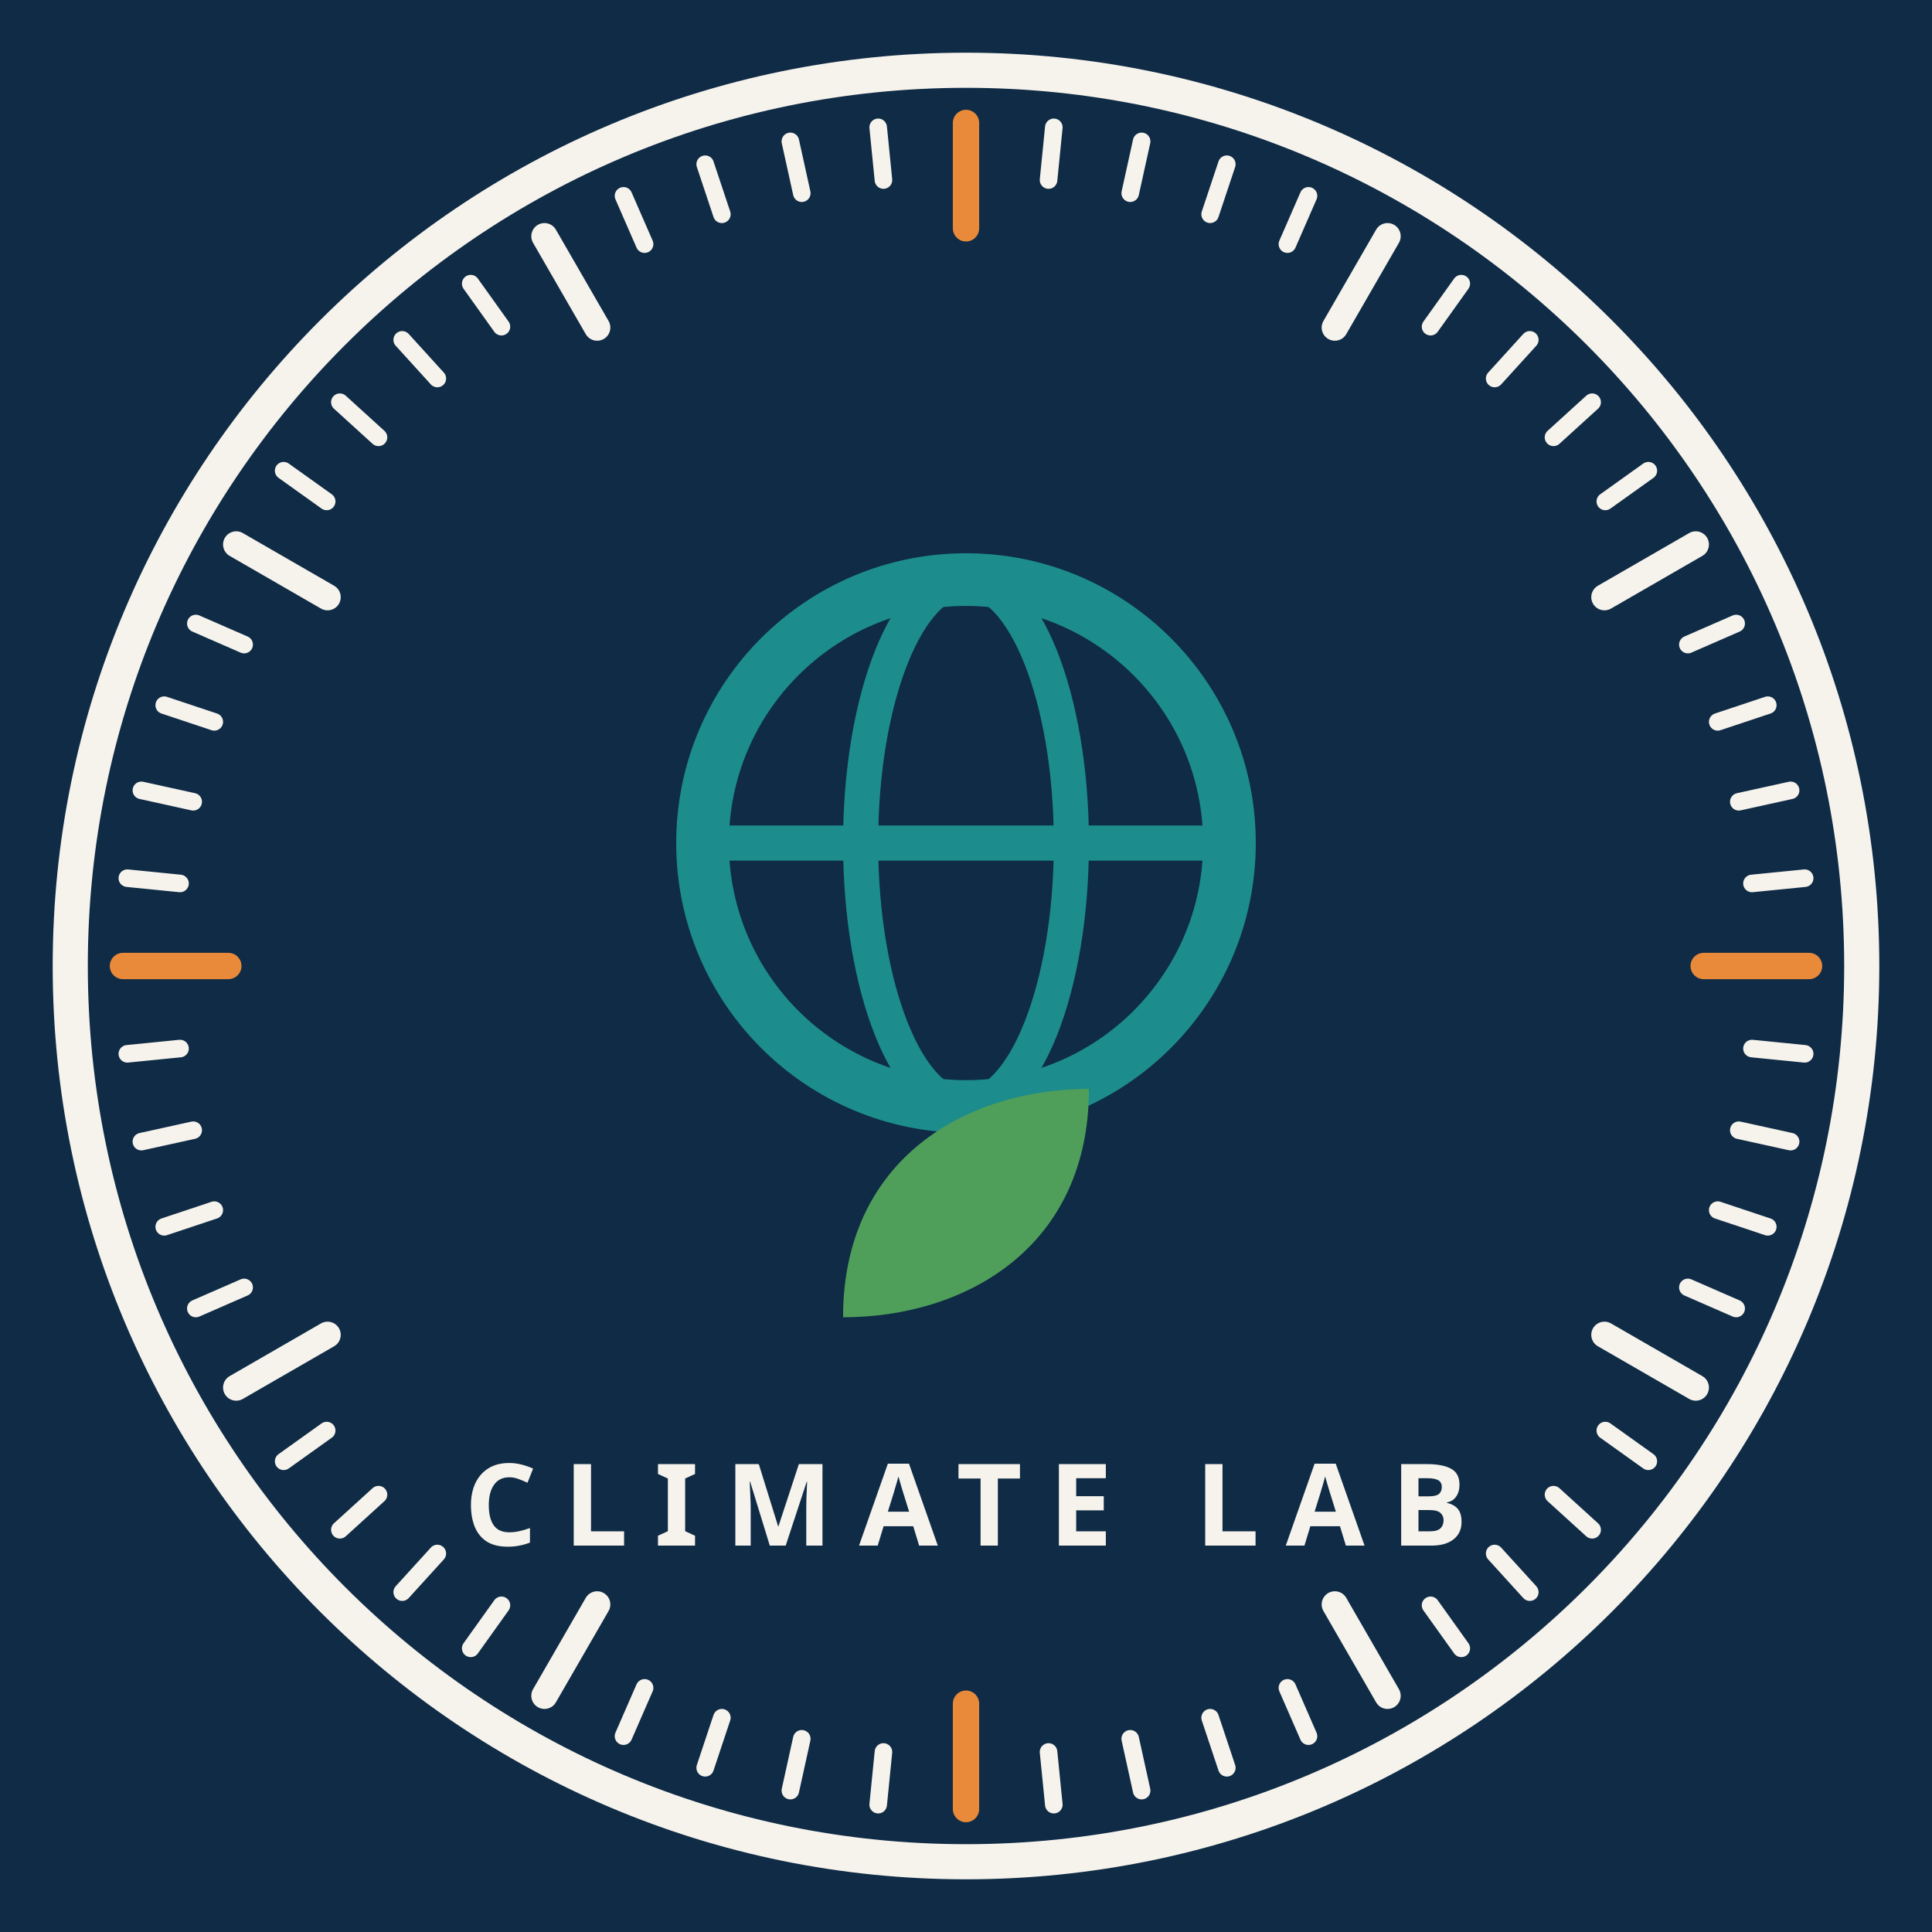
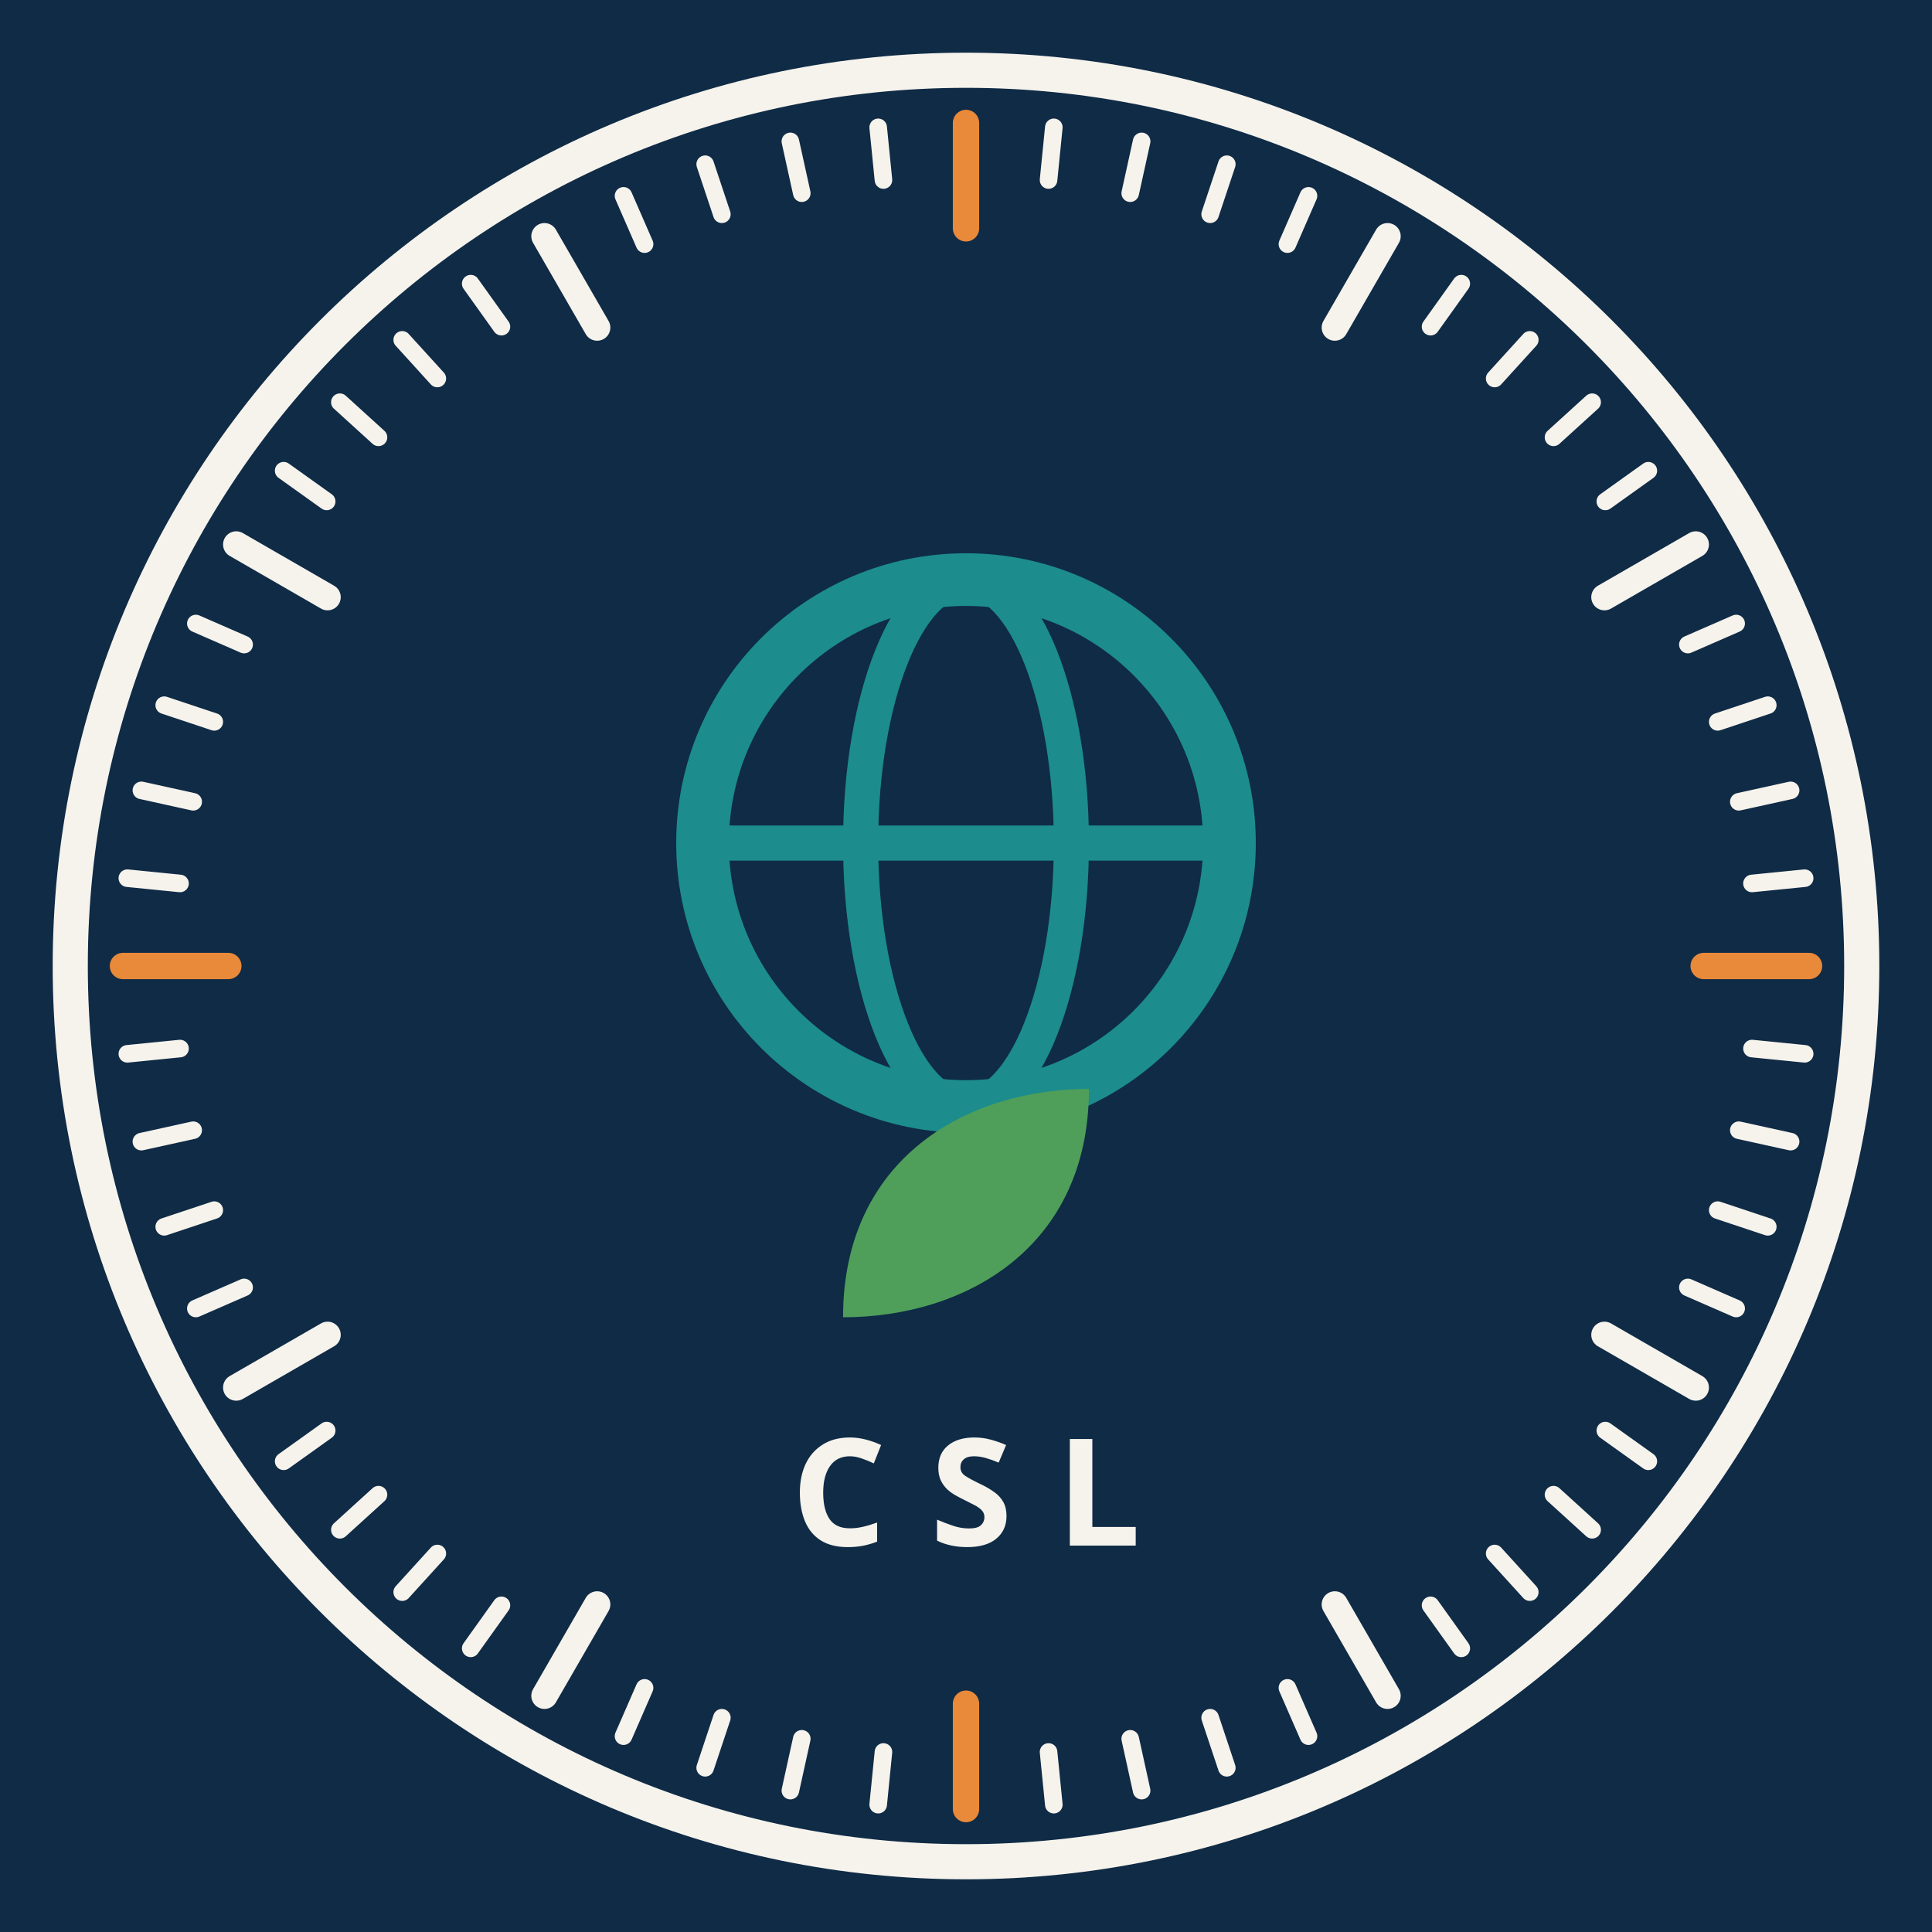
<svg xmlns="http://www.w3.org/2000/svg" width="220" height="220" viewBox="0 0 220 220">
  <rect width="220" height="220" fill="#0F2B46" />
  <circle cx="110" cy="110" r="102" fill="none" stroke="#F6F3EC" stroke-width="4" />
  <line x1="194.0" y1="110.0" x2="206.0" y2="110.0" stroke="#E9893A" stroke-width="3" stroke-linecap="round" />
  <line x1="199.5" y1="119.4" x2="205.5" y2="120.0" stroke="#F6F3EC" stroke-width="2" stroke-linecap="round" />
  <line x1="198.0" y1="128.7" x2="203.9" y2="130.0" stroke="#F6F3EC" stroke-width="2" stroke-linecap="round" />
  <line x1="195.6" y1="137.8" x2="201.3" y2="139.7" stroke="#F6F3EC" stroke-width="2" stroke-linecap="round" />
  <line x1="192.2" y1="146.6" x2="197.7" y2="149.0" stroke="#F6F3EC" stroke-width="2" stroke-linecap="round" />
  <line x1="182.7" y1="152.0" x2="193.1" y2="158.0" stroke="#F6F3EC" stroke-width="3" stroke-linecap="round" />
  <line x1="182.8" y1="162.9" x2="187.7" y2="166.4" stroke="#F6F3EC" stroke-width="2" stroke-linecap="round" />
  <line x1="176.9" y1="170.2" x2="181.3" y2="174.2" stroke="#F6F3EC" stroke-width="2" stroke-linecap="round" />
  <line x1="170.2" y1="176.9" x2="174.2" y2="181.3" stroke="#F6F3EC" stroke-width="2" stroke-linecap="round" />
  <line x1="162.9" y1="182.8" x2="166.4" y2="187.7" stroke="#F6F3EC" stroke-width="2" stroke-linecap="round" />
  <line x1="152.0" y1="182.7" x2="158.0" y2="193.1" stroke="#F6F3EC" stroke-width="3" stroke-linecap="round" />
  <line x1="146.6" y1="192.2" x2="149.0" y2="197.7" stroke="#F6F3EC" stroke-width="2" stroke-linecap="round" />
  <line x1="137.8" y1="195.6" x2="139.7" y2="201.3" stroke="#F6F3EC" stroke-width="2" stroke-linecap="round" />
  <line x1="128.7" y1="198.0" x2="130.0" y2="203.9" stroke="#F6F3EC" stroke-width="2" stroke-linecap="round" />
  <line x1="119.4" y1="199.5" x2="120.0" y2="205.5" stroke="#F6F3EC" stroke-width="2" stroke-linecap="round" />
  <line x1="110.0" y1="194.0" x2="110.0" y2="206.0" stroke="#E9893A" stroke-width="3" stroke-linecap="round" />
  <line x1="100.6" y1="199.5" x2="100.0" y2="205.5" stroke="#F6F3EC" stroke-width="2" stroke-linecap="round" />
  <line x1="91.3" y1="198.0" x2="90.0" y2="203.9" stroke="#F6F3EC" stroke-width="2" stroke-linecap="round" />
  <line x1="82.2" y1="195.6" x2="80.3" y2="201.3" stroke="#F6F3EC" stroke-width="2" stroke-linecap="round" />
  <line x1="73.4" y1="192.2" x2="71.0" y2="197.7" stroke="#F6F3EC" stroke-width="2" stroke-linecap="round" />
  <line x1="68.0" y1="182.7" x2="62.0" y2="193.1" stroke="#F6F3EC" stroke-width="3" stroke-linecap="round" />
  <line x1="57.1" y1="182.8" x2="53.6" y2="187.7" stroke="#F6F3EC" stroke-width="2" stroke-linecap="round" />
  <line x1="49.8" y1="176.9" x2="45.8" y2="181.3" stroke="#F6F3EC" stroke-width="2" stroke-linecap="round" />
  <line x1="43.1" y1="170.2" x2="38.7" y2="174.2" stroke="#F6F3EC" stroke-width="2" stroke-linecap="round" />
  <line x1="37.2" y1="162.9" x2="32.3" y2="166.4" stroke="#F6F3EC" stroke-width="2" stroke-linecap="round" />
  <line x1="37.3" y1="152.0" x2="26.9" y2="158.0" stroke="#F6F3EC" stroke-width="3" stroke-linecap="round" />
  <line x1="27.8" y1="146.6" x2="22.3" y2="149.0" stroke="#F6F3EC" stroke-width="2" stroke-linecap="round" />
  <line x1="24.4" y1="137.8" x2="18.7" y2="139.7" stroke="#F6F3EC" stroke-width="2" stroke-linecap="round" />
  <line x1="22.0" y1="128.7" x2="16.1" y2="130.0" stroke="#F6F3EC" stroke-width="2" stroke-linecap="round" />
  <line x1="20.5" y1="119.4" x2="14.5" y2="120.0" stroke="#F6F3EC" stroke-width="2" stroke-linecap="round" />
  <line x1="26.0" y1="110.0" x2="14.0" y2="110.0" stroke="#E9893A" stroke-width="3" stroke-linecap="round" />
  <line x1="20.5" y1="100.6" x2="14.5" y2="100.0" stroke="#F6F3EC" stroke-width="2" stroke-linecap="round" />
  <line x1="22.0" y1="91.3" x2="16.1" y2="90.0" stroke="#F6F3EC" stroke-width="2" stroke-linecap="round" />
  <line x1="24.4" y1="82.2" x2="18.7" y2="80.3" stroke="#F6F3EC" stroke-width="2" stroke-linecap="round" />
  <line x1="27.8" y1="73.4" x2="22.3" y2="71.0" stroke="#F6F3EC" stroke-width="2" stroke-linecap="round" />
  <line x1="37.3" y1="68.0" x2="26.9" y2="62.0" stroke="#F6F3EC" stroke-width="3" stroke-linecap="round" />
  <line x1="37.2" y1="57.1" x2="32.3" y2="53.6" stroke="#F6F3EC" stroke-width="2" stroke-linecap="round" />
  <line x1="43.1" y1="49.8" x2="38.7" y2="45.8" stroke="#F6F3EC" stroke-width="2" stroke-linecap="round" />
  <line x1="49.8" y1="43.1" x2="45.8" y2="38.7" stroke="#F6F3EC" stroke-width="2" stroke-linecap="round" />
  <line x1="57.1" y1="37.2" x2="53.6" y2="32.3" stroke="#F6F3EC" stroke-width="2" stroke-linecap="round" />
  <line x1="68.0" y1="37.3" x2="62.0" y2="26.9" stroke="#F6F3EC" stroke-width="3" stroke-linecap="round" />
  <line x1="73.4" y1="27.8" x2="71.0" y2="22.3" stroke="#F6F3EC" stroke-width="2" stroke-linecap="round" />
  <line x1="82.2" y1="24.4" x2="80.3" y2="18.7" stroke="#F6F3EC" stroke-width="2" stroke-linecap="round" />
  <line x1="91.3" y1="22.0" x2="90.0" y2="16.1" stroke="#F6F3EC" stroke-width="2" stroke-linecap="round" />
  <line x1="100.6" y1="20.5" x2="100.0" y2="14.5" stroke="#F6F3EC" stroke-width="2" stroke-linecap="round" />
  <line x1="110.0" y1="26.0" x2="110.0" y2="14.0" stroke="#E9893A" stroke-width="3" stroke-linecap="round" />
  <line x1="119.4" y1="20.5" x2="120.0" y2="14.5" stroke="#F6F3EC" stroke-width="2" stroke-linecap="round" />
  <line x1="128.7" y1="22.0" x2="130.0" y2="16.1" stroke="#F6F3EC" stroke-width="2" stroke-linecap="round" />
  <line x1="137.8" y1="24.4" x2="139.7" y2="18.7" stroke="#F6F3EC" stroke-width="2" stroke-linecap="round" />
  <line x1="146.6" y1="27.8" x2="149.0" y2="22.3" stroke="#F6F3EC" stroke-width="2" stroke-linecap="round" />
  <line x1="152.0" y1="37.3" x2="158.0" y2="26.9" stroke="#F6F3EC" stroke-width="3" stroke-linecap="round" />
  <line x1="162.9" y1="37.2" x2="166.4" y2="32.3" stroke="#F6F3EC" stroke-width="2" stroke-linecap="round" />
  <line x1="170.2" y1="43.1" x2="174.2" y2="38.7" stroke="#F6F3EC" stroke-width="2" stroke-linecap="round" />
  <line x1="176.9" y1="49.8" x2="181.3" y2="45.8" stroke="#F6F3EC" stroke-width="2" stroke-linecap="round" />
  <line x1="182.8" y1="57.1" x2="187.7" y2="53.6" stroke="#F6F3EC" stroke-width="2" stroke-linecap="round" />
  <line x1="182.7" y1="68.0" x2="193.1" y2="62.0" stroke="#F6F3EC" stroke-width="3" stroke-linecap="round" />
  <line x1="192.2" y1="73.4" x2="197.7" y2="71.0" stroke="#F6F3EC" stroke-width="2" stroke-linecap="round" />
  <line x1="195.6" y1="82.2" x2="201.3" y2="80.3" stroke="#F6F3EC" stroke-width="2" stroke-linecap="round" />
  <line x1="198.0" y1="91.3" x2="203.9" y2="90.0" stroke="#F6F3EC" stroke-width="2" stroke-linecap="round" />
  <line x1="199.5" y1="100.6" x2="205.5" y2="100.0" stroke="#F6F3EC" stroke-width="2" stroke-linecap="round" />
  <circle cx="110" cy="96" r="30" fill="none" stroke="#1C8C8C" stroke-width="6" />
  <line x1="82" y1="96" x2="138" y2="96" stroke="#1C8C8C" stroke-width="4" />
  <ellipse cx="110" cy="96" rx="12" ry="30" fill="none" stroke="#1C8C8C" stroke-width="4" />
  <path d="M96 150 C96 132 110 124 124 124 C124 142 110 150 96 150 Z" fill="#4F9F5A" />
-   <text x="110" y="176" text-anchor="middle" font-family="Manrope, sans-serif" font-size="13" font-weight="800" letter-spacing="3" fill="#F6F3EC">CLIMATE LAB</text>
+   <text x="110" y="176" text-anchor="middle" font-family="Manrope, sans-serif" font-size="17" font-weight="800" letter-spacing="5" fill="#F6F3EC">CSL</text>
</svg>
